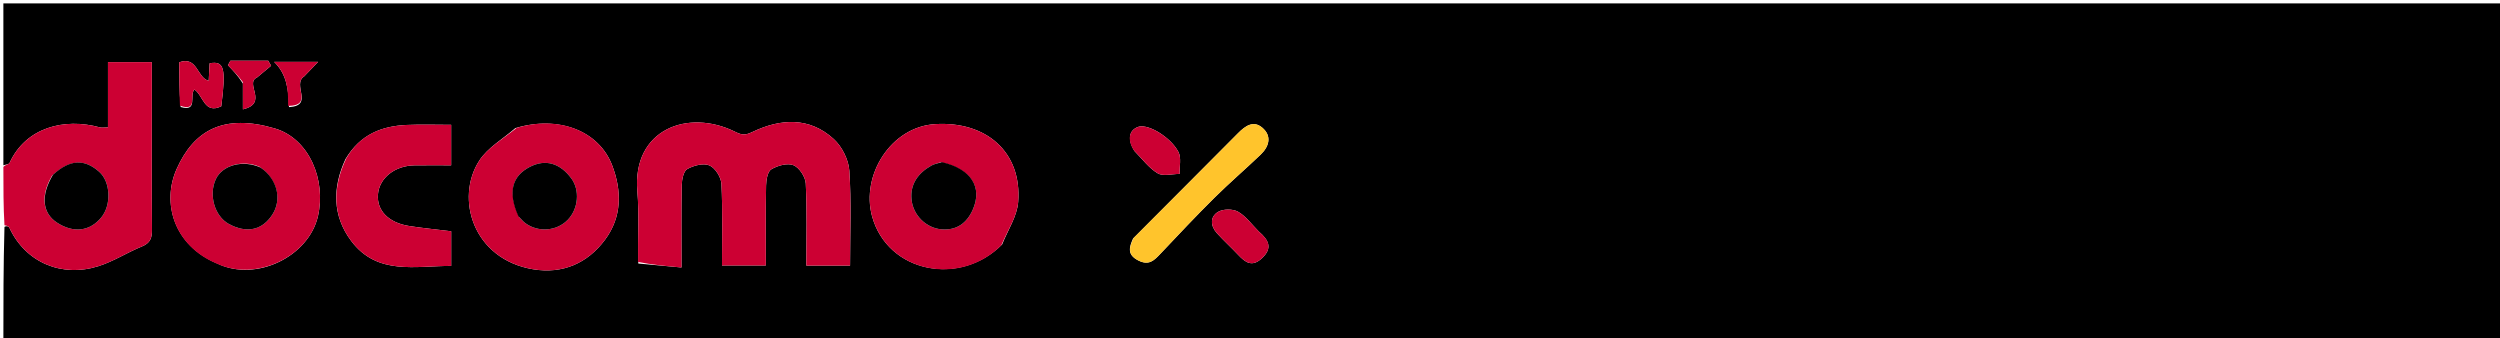
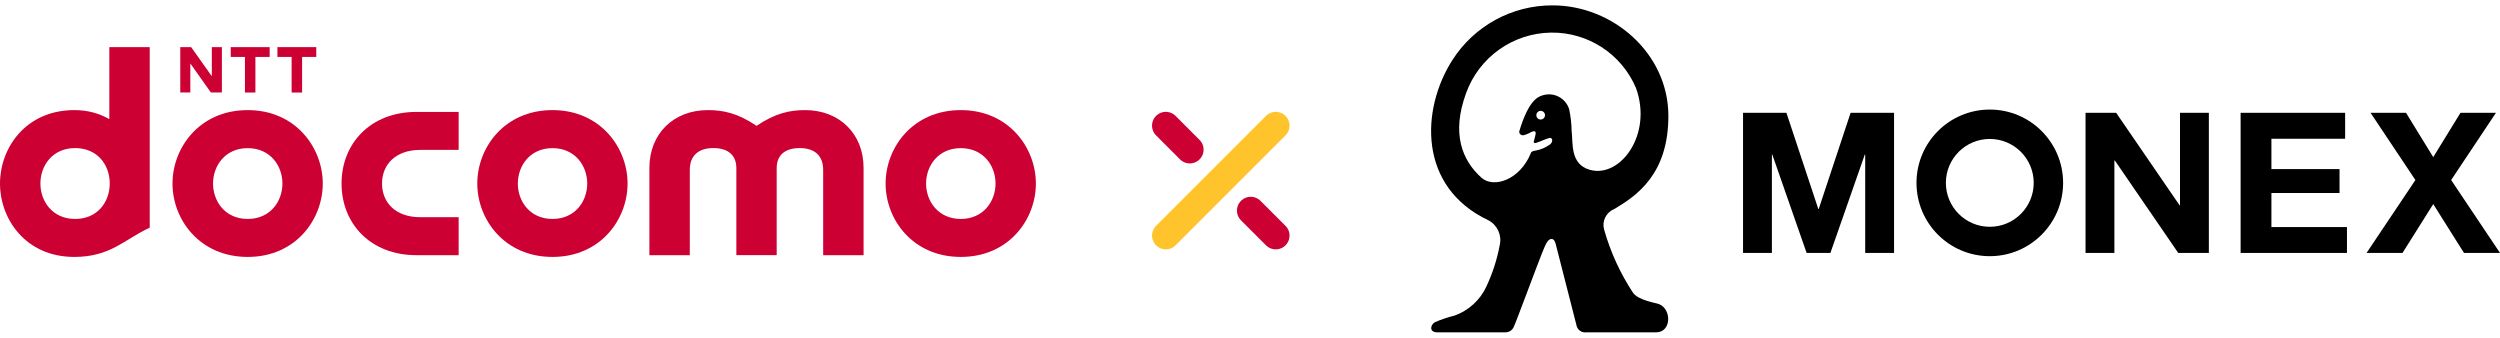
- <svg xmlns="http://www.w3.org/2000/svg" version="1.1" id="Layer_1" x="0px" y="0px" width="100%" viewBox="0 0 741 100" enable-background="new 0 0 741 100" xml:space="preserve">
-   <path fill="#000000" opacity="1" stroke="none" d=" M1,49  C1,33.004 1,17.008 1,1.009  C247.931,1.006 494.863,1.006 741.897,1.006  C741.897,34.256 741.897,67.512 741.897,100.884  C495,100.884 248,100.884 1,100.884  C1,89.928 1,78.931 1.324,67.244  C2.035,66.866 2.595,67.096 2.782,67.5  C7.554,77.813 18.305,82.336 29.174,78.895  C33.639,77.481 37.698,74.827 42.068,73.049  C44.502,72.059 45.068,70.584 45.047,68.15  C44.942,55.996 44.999,43.841 44.999,31.686  C44.999,27.252 44.999,22.817 44.999,18.421  C40.292,18.421 36.254,18.421 32.001,18.421  C32.001,21.997 32.001,25.153 32.001,28.309  C32.001,31.442 32.001,34.575 32.001,37.765  C30.846,37.765 30.158,37.909 29.555,37.743  C19.036,34.857 7.629,37.788 2.835,48.296  C2.641,48.721 1.63,48.774 1,49 M189.196,78.111  C193.331,78.488 197.466,78.866 202,79.279  C202,70.469 201.909,62.658 202.073,54.853  C202.108,53.195 202.605,50.724 203.717,50.097  C205.595,49.039 208.519,48.267 210.285,49.032  C211.994,49.772 213.738,52.557 213.834,54.524  C214.228,62.592 213.999,70.689 213.999,78.68  C218.736,78.68 222.662,78.68 227,78.68  C227,70.568 226.914,62.768 227.069,54.972  C227.103,53.302 227.525,50.823 228.628,50.172  C230.488,49.073 233.404,48.237 235.189,48.968  C236.911,49.673 238.731,52.452 238.828,54.403  C239.231,62.479 238.997,70.586 238.997,78.723  C243.646,78.723 247.57,78.723 251.962,78.723  C251.962,69.168 252.362,59.855 251.747,50.609  C251.529,47.344 249.564,43.44 247.128,41.218  C239.869,34.597 231.354,35.125 222.997,39.126  C221.015,40.075 219.979,40.103 218.003,39.115  C203.874,32.05 187.355,38.402 188.91,56.692  C189.486,63.475 189.028,70.347 189.196,78.111 M152.733,37.98  C149.11,41.16 144.553,43.739 142.041,47.636  C134.865,58.77 140.158,76.856 158.074,79.822  C166.653,81.242 174.08,78.129 179.34,71.044  C184.382,64.252 184.327,56.599 181.47,49.07  C177.566,38.783 165.609,34.111 152.733,37.98 M297.04,72.436  C298.693,68.247 301.466,64.143 301.794,59.853  C302.935,44.949 292.161,35.875 277.188,36.791  C264.059,37.594 255.144,51.935 258.478,64.098  C263.071,80.85 284.548,85.051 297.04,72.436 M64.52,78.152  C75.96,83.645 91.493,76.028 94.246,64.077  C96.718,53.345 91.642,41.091 81.468,38.077  C66.365,33.603 57.475,38.563 52.334,50.143  C47.931,60.061 51.416,72.744 64.52,78.152 M102.397,47.154  C98.502,55.551 98.497,63.951 104.089,71.402  C111.831,81.716 123.142,78.781 133.734,78.823  C133.734,75.021 133.734,71.768 133.734,68.553  C129.426,68.022 125.368,67.629 121.347,67.001  C115.14,66.031 111.624,62.389 112.03,57.588  C112.44,52.726 117.055,49.071 122.932,49.007  C126.519,48.968 130.107,49 133.725,49  C133.725,44.677 133.725,41.091 133.725,37  C129.184,37 124.896,36.846 120.624,37.034  C113.225,37.359 106.843,39.752 102.397,47.154 M335.815,70.744  C334.703,73.284 333.997,75.461 337.386,77.194  C340.579,78.826 342.129,77.14 343.995,75.166  C349.252,69.604 354.497,64.024 359.931,58.638  C364.371,54.238 369.123,50.155 373.647,45.837  C376.222,43.381 377.03,40.289 374.115,37.822  C371.491,35.6 369.076,37.333 366.915,39.516  C356.761,49.779 346.514,59.95 335.815,70.744 M373.053,68.565  C371.052,66.573 369.322,64.108 366.955,62.759  C365.419,61.882 362.508,61.903 361.008,62.82  C358.584,64.303 358.77,66.995 360.71,69.133  C362.717,71.345 364.946,73.353 366.992,75.53  C369.125,77.8 371.126,79.285 374.077,76.499  C377.084,73.658 376.321,71.376 373.053,68.565 M336.324,44.849  C338.559,47.081 340.505,49.798 343.137,51.365  C344.761,52.332 347.43,51.546 349.63,51.546  C349.572,49.348 350.2,46.791 349.286,45.04  C348.111,42.79 345.931,40.822 343.745,39.416  C341.903,38.232 339.059,36.993 337.326,37.621  C334.544,38.628 334.12,41.527 336.324,44.849 M53.545,31.714  C58.811,33.243 56.023,28.209 57.619,26.533  C60.271,28.305 60.531,33.924 65.583,31.505  C67.04,20.164 66.46,17.977 62.133,18.761  C62.041,20.498 61.949,22.252 61.859,23.953  C58.316,23.03 58.587,16.558 53.124,18.457  C53.124,22.7 53.124,26.819 53.545,31.714 M85.658,31.754  C93.22,31.306 86.385,25.031 90.193,22.609  C90.926,21.845 92.151,20.568 94.295,18.333  C88.721,18.333 84.988,18.333 81.256,18.333  C84.997,22.018 85.492,26.39 85.658,31.754 M71.994,24.771  C71.994,27.05 71.994,29.328 71.994,32.407  C79.706,30.582 72.377,24.68 76.166,22.976  C77.562,21.813 78.958,20.65 80.354,19.487  C80.065,18.991 79.776,18.495 79.488,17.999  C77.697,17.999 75.907,17.999 74.116,17.999  C72.172,17.999 70.229,17.999 68.285,17.999  C68.043,18.446 67.801,18.894 67.559,19.341  C69.03,20.857 70.5,22.374 71.994,24.771 z" />
-   <path fill="#CC0033" opacity="1" stroke="none" d=" M1,49.468  C1.63,48.774 2.641,48.721 2.835,48.296  C7.629,37.788 19.036,34.857 29.555,37.743  C30.158,37.909 30.846,37.765 32.001,37.765  C32.001,34.575 32.001,31.442 32.001,28.309  C32.001,25.153 32.001,21.997 32.001,18.421  C36.254,18.421 40.292,18.421 44.999,18.421  C44.999,22.817 44.999,27.252 44.999,31.686  C44.999,43.841 44.942,55.996 45.047,68.15  C45.068,70.584 44.502,72.059 42.068,73.049  C37.698,74.827 33.639,77.481 29.174,78.895  C18.305,82.336 7.554,77.813 2.782,67.5  C2.595,67.096 2.035,66.866 1.324,66.777  C1,61.312 1,55.624 1,49.468 M15.417,52.071  C12.006,57.954 12.535,63.102 16.841,65.946  C21.722,69.171 26.593,68.617 30.015,64.45  C33.08,60.717 32.775,53.911 29.409,50.927  C25,47.019 20.725,47.212 15.417,52.071 z" />
-   <path fill="#CC0033" opacity="1" stroke="none" d=" M189.119,77.645  C189.028,70.347 189.486,63.475 188.91,56.692  C187.355,38.402 203.874,32.05 218.003,39.115  C219.979,40.103 221.015,40.075 222.997,39.126  C231.354,35.125 239.869,34.597 247.128,41.218  C249.564,43.44 251.529,47.344 251.747,50.609  C252.362,59.855 251.962,69.168 251.962,78.723  C247.57,78.723 243.646,78.723 238.997,78.723  C238.997,70.586 239.231,62.479 238.828,54.403  C238.731,52.452 236.911,49.673 235.189,48.968  C233.404,48.237 230.488,49.073 228.628,50.172  C227.525,50.823 227.103,53.302 227.069,54.972  C226.914,62.768 227,70.568 227,78.68  C222.662,78.68 218.736,78.68 213.999,78.68  C213.999,70.689 214.228,62.592 213.834,54.524  C213.738,52.557 211.994,49.772 210.285,49.032  C208.519,48.267 205.595,49.039 203.717,50.097  C202.605,50.724 202.108,53.195 202.073,54.853  C201.909,62.658 202,70.469 202,79.279  C197.466,78.866 193.331,78.488 189.119,77.645 z" />
-   <path fill="#CC0033" opacity="1" stroke="none" d=" M153.131,37.911  C165.609,34.111 177.566,38.783 181.47,49.07  C184.327,56.599 184.382,64.252 179.34,71.044  C174.08,78.129 166.653,81.242 158.074,79.822  C140.158,76.856 134.865,58.77 142.041,47.636  C144.553,43.739 149.11,41.16 153.131,37.911 M153.919,64.377  C154.504,64.964 155.025,65.635 155.684,66.122  C159.544,68.973 165.015,68.531 168.286,65.148  C171.442,61.883 171.918,56.375 169.345,52.894  C165.94,48.289 161.626,47.09 157.027,49.47  C151.703,52.227 150.469,57.052 153.919,64.377 z" />
-   <path fill="#CC0033" opacity="1" stroke="none" d=" M296.788,72.704  C284.548,85.051 263.071,80.85 258.478,64.098  C255.144,51.935 264.059,37.594 277.188,36.791  C292.161,35.875 302.935,44.949 301.794,59.853  C301.466,64.143 298.693,68.247 296.788,72.704 M278.796,48.099  C277.877,48.42 276.887,48.615 276.052,49.084  C272.2,51.248 269.766,54.518 270.163,58.998  C270.592,63.83 274.553,67.576 279.008,67.971  C283.525,68.371 286.559,66.135 288.325,62.161  C291.285,55.5 287.863,50.042 278.796,48.099 z" />
-   <path fill="#CC0033" opacity="1" stroke="none" d=" M64.126,78.085  C51.416,72.744 47.931,60.061 52.334,50.143  C57.475,38.563 66.365,33.603 81.468,38.077  C91.642,41.091 96.718,53.345 94.246,64.077  C91.493,76.028 75.96,83.645 64.126,78.085 M76.916,49.43  C71.933,47.268 65.916,48.969 63.979,53.087  C61.788,57.744 63.616,64.08 67.81,66.368  C73.109,69.258 77.728,68.266 80.734,63.592  C83.633,59.083 82.238,53.092 76.916,49.43 z" />
-   <path fill="#CC0033" opacity="1" stroke="none" d=" M102.661,46.878  C106.843,39.752 113.225,37.359 120.624,37.034  C124.896,36.846 129.184,37 133.725,37  C133.725,41.091 133.725,44.677 133.725,49  C130.107,49 126.519,48.968 122.932,49.007  C117.055,49.071 112.44,52.726 112.03,57.588  C111.624,62.389 115.14,66.031 121.347,67.001  C125.368,67.629 129.426,68.022 133.734,68.553  C133.734,71.768 133.734,75.021 133.734,78.823  C123.142,78.781 111.831,81.716 104.089,71.402  C98.497,63.951 98.502,55.551 102.661,46.878 z" />
-   <path fill="#FFC42C" opacity="1" stroke="none" d=" M336.057,70.449  C346.514,59.95 356.761,49.779 366.915,39.516  C369.076,37.333 371.491,35.6 374.115,37.822  C377.03,40.289 376.222,43.381 373.647,45.837  C369.123,50.155 364.371,54.238 359.931,58.638  C354.497,64.024 349.252,69.604 343.995,75.166  C342.129,77.14 340.579,78.826 337.386,77.194  C333.997,75.461 334.703,73.284 336.057,70.449 z" />
-   <path fill="#CC0033" opacity="1" stroke="none" d=" M373.32,68.818  C376.321,71.376 377.084,73.658 374.077,76.499  C371.126,79.285 369.125,77.8 366.992,75.53  C364.946,73.353 362.717,71.345 360.71,69.133  C358.77,66.995 358.584,64.303 361.008,62.82  C362.508,61.903 365.419,61.882 366.955,62.759  C369.322,64.108 371.052,66.573 373.32,68.818 z" />
-   <path fill="#CC0033" opacity="1" stroke="none" d=" M336.076,44.559  C334.12,41.527 334.544,38.628 337.326,37.621  C339.059,36.993 341.903,38.232 343.745,39.416  C345.931,40.822 348.111,42.79 349.286,45.04  C350.2,46.791 349.572,49.348 349.63,51.546  C347.43,51.546 344.761,52.332 343.137,51.365  C340.505,49.798 338.559,47.081 336.076,44.559 z" />
-   <path fill="#CC0032" opacity="1" stroke="none" d=" M53.335,31.326  C53.124,26.819 53.124,22.7 53.124,18.457  C58.587,16.558 58.316,23.03 61.859,23.953  C61.949,22.252 62.041,20.498 62.133,18.761  C66.46,17.977 67.04,20.164 65.583,31.505  C60.531,33.924 60.271,28.305 57.619,26.533  C56.023,28.209 58.811,33.243 53.335,31.326 z" />
-   <path fill="#CC0033" opacity="1" stroke="none" d=" M85.405,31.39  C85.492,26.39 84.997,22.018 81.256,18.333  C84.988,18.333 88.721,18.333 94.295,18.333  C92.151,20.568 90.926,21.845 90.193,22.609  C86.385,25.031 93.22,31.306 85.405,31.39 z" />
-   <path fill="#CC0033" opacity="1" stroke="none" d=" M71.983,24.331  C70.5,22.374 69.03,20.857 67.559,19.341  C67.801,18.894 68.043,18.446 68.285,17.999  C70.229,17.999 72.172,17.999 74.116,17.999  C75.907,17.999 77.697,17.999 79.488,17.999  C79.776,18.495 80.065,18.991 80.354,19.487  C78.958,20.65 77.562,21.813 76.166,22.976  C72.377,24.68 79.706,30.582 71.994,32.407  C71.994,29.328 71.994,27.05 71.983,24.331 z" />
-   <path fill="#000000" opacity="1" stroke="none" d=" M15.696,51.802  C20.725,47.212 25,47.019 29.409,50.927  C32.775,53.911 33.08,60.717 30.015,64.45  C26.593,68.617 21.722,69.171 16.841,65.946  C12.535,63.102 12.006,57.954 15.696,51.802 z" />
-   <path fill="#000000" opacity="1" stroke="none" d=" M153.642,64.091  C150.469,57.052 151.703,52.227 157.027,49.47  C161.626,47.09 165.94,48.289 169.345,52.894  C171.918,56.375 171.442,61.883 168.286,65.148  C165.015,68.531 159.544,68.973 155.684,66.122  C155.025,65.635 154.504,64.964 153.642,64.091 z" />
-   <path fill="#000000" opacity="1" stroke="none" d=" M279.187,48.062  C287.863,50.042 291.285,55.5 288.325,62.161  C286.559,66.135 283.525,68.371 279.008,67.971  C274.553,67.576 270.592,63.83 270.163,58.998  C269.766,54.518 272.2,51.248 276.052,49.084  C276.887,48.615 277.877,48.42 279.187,48.062 z" />
-   <path fill="#000000" opacity="1" stroke="none" d=" M77.23,49.66  C82.238,53.092 83.633,59.083 80.734,63.592  C77.728,68.266 73.109,69.258 67.81,66.368  C63.616,64.08 61.788,57.744 63.979,53.087  C65.916,48.969 71.933,47.268 77.23,49.66 z" />
+ <svg xmlns="http://www.w3.org/2000/svg" version="1.1" id="_レイヤー_2" x="0px" y="0px" viewBox="0 0 370 50" style="enable-background:new 0 0 370 50;" xml:space="preserve">
+   <style type="text/css">
+ 	.st0{fill:none;stroke:#CC0033;stroke-width:4.08;stroke-linecap:round;}
+ 	.st1{fill:none;stroke:#FFC42C;stroke-width:4.08;stroke-linecap:round;}
+ 	.st2{fill:#CC0033;}
+ </style>
+   <g id="_レイヤー_1-2">
+     <g id="_グループ_18910">
+       <g id="_グループ_18874">
+         <path id="_パス_1375" class="st0" d="M172.54,18.595l3.55,3.55" />
+         <path id="_パス_3459" class="st0" d="M185.11,31.165l3.7,3.7" />
+         <path id="_パス_1376" class="st1" d="M188.81,18.595l-16.27,16.27" />
+       </g>
+       <g id="_グループ_18889">
+         <g id="_グループ_18888">
+           <path id="_パス_1409" d="M305.34,27.065c0,5.99-4.86,10.85-10.85,10.85s-10.85-4.86-10.85-10.85s4.86-10.85,10.85-10.85l0,0      C300.48,16.215,305.34,21.075,305.34,27.065z M294.49,20.565c-3.59,0-6.5,2.91-6.5,6.5s2.91,6.5,6.5,6.5s6.5-2.91,6.5-6.5l0,0      C300.99,23.475,298.08,20.565,294.49,20.565L294.49,20.565z" />
+           <path id="_パス_1410" d="M280.32,16.695v20.74h-4.27v-14.56h-0.06l-5.09,14.56h-3.52l-5.08-14.56h-0.06v14.56h-4.27v-20.74      h6.42l4.72,14.24h0.06l4.72-14.24H280.32L280.32,16.695z" />
+           <path id="_パス_1411" d="M370,37.435l-7.23-10.79l6.63-9.95h-5.25l-4.03,6.56l-4.03-6.56h-5.25l6.64,9.95l-7.23,10.79h5.32      l4.55-7.23l4.55,7.23h5.32H370z" />
+           <path id="_パス_1412" d="M347.08,16.695v3.84h-10.91v4.49h10.08v3.54h-10.08v5.04h11.18v3.83h-15.74v-20.74H347.08z" />
+           <path id="_パス_1413" d="M313.19,16.695l9.39,13.69h0.06v-13.69h4.27v20.74h-4.53l-9.39-13.69h-0.06v13.69h-4.27v-20.74      H313.19z" />
+         </g>
+         <path id="_パス_1414" d="M246.92,17.155c0,8.66-4.71,11.83-8.04,13.8c-1.19,0.49-1.82,1.79-1.47,3.02     c0.94,3.33,2.39,6.5,4.3,9.39c0.88,1.12,3.29,1.43,3.84,1.65c1.9,0.78,1.81,4.17-0.44,4.17h-10.33c-0.68,0.1-1.33-0.36-1.46-1.04     c-0.16-0.57-2.98-11.7-3.09-12.09s-0.29-0.69-0.6-0.69c-0.64,0-0.98,1.08-1.43,2.15s-3.94,10.48-4.17,10.88     c-0.21,0.47-0.67,0.78-1.19,0.79h-10.12c-1.2,0-1.07-1.06-0.37-1.49c0.94-0.41,1.91-0.74,2.9-0.98c2.1-0.74,3.81-2.3,4.74-4.32     c0.91-1.95,1.58-4,1.97-6.12c0.34-1.46-0.34-2.96-1.67-3.67c-10.42-4.91-10.01-16.37-5.36-23.68c3.23-5.08,8.84-8.16,14.87-8.13     C238.67,0.795,246.92,7.875,246.92,17.155z M229.58,4.825c-5.66,0.07-10.68,3.64-12.6,8.96c-2.21,6.03-0.56,9.97,2.28,12.52     c1.74,1.57,5.68,0.42,7.34-3.72c0.08-0.2,0.47-0.27,0.62-0.29c0.78-0.13,1.53-0.45,2.17-0.91c0.49-0.36,0.44-1.09-0.1-0.96     c-0.44,0.1-1.46,0.58-1.97,0.73c-0.36,0.1-0.33-0.21-0.33-0.21s0.14-0.43,0.26-0.99c0.11-0.52-0.06-0.7-0.75-0.35     c-0.34,0.2-0.71,0.34-1.09,0.43c-0.23,0-0.67-0.23-0.54-0.66c1.32-4.38,2.67-5.05,3.42-5.26c1.65-0.53,3.41,0.38,3.94,2.03     c0,0.01,0,0.03,0.01,0.04c0.22,1.04,0.34,2.1,0.36,3.17c0.23,1.81-0.26,4.92,2.67,5.77c4.48,1.3,9.36-5.16,6.86-12.09     c-2.13-5.03-7.08-8.27-12.54-8.21l0,0L229.58,4.825z M228.02,17.685c0.36,0,0.64-0.29,0.64-0.64s-0.29-0.64-0.64-0.64     c-0.36,0-0.64,0.29-0.64,0.64c0,0.36,0.29,0.65,0.64,0.65l0,0l0,0V17.685z" />
+       </g>
+       <g>
+         <path class="st2" d="M50.55,27.165c0,5.94,4.29,10.6,11.07,10.6h6.26v-5.62h-5.69c-3.64,0-5.65-2.16-5.65-4.98     s2.01-4.98,5.65-4.98h5.69v-5.62h-6.26C54.84,16.565,50.55,21.225,50.55,27.165z" />
+         <path class="st2" d="M119.17,16.295c-2.29,0-4.43,0.46-7.2,2.33c-2.77-1.87-4.91-2.33-7.2-2.33c-5.1,0-8.66,3.51-8.66,8.56v12.91     h5.98v-12.61c0-2.16,1.32-3.24,3.48-3.24c2.28,0,3.41,1.14,3.41,2.96v12.88h5.97v-12.88c0-1.82,1.13-2.96,3.41-2.96     c2.16,0,3.47,1.08,3.47,3.24v12.61h5.98v-12.91c0-5.05-3.56-8.56-8.66-8.56L119.17,16.295z" />
+         <path class="st2" d="M142.2,16.295c-7.11,0-11.13,5.54-11.13,10.87s4.02,10.86,11.13,10.86s11.11-5.55,11.11-10.86     S149.29,16.295,142.2,16.295z M142.2,32.405c-3.33,0-5.14-2.6-5.14-5.24s1.8-5.24,5.14-5.24s5.14,2.6,5.14,5.24     S145.53,32.405,142.2,32.405z" />
+         <path class="st2" d="M16.18,6.975v10.66c-1.45-0.84-3.18-1.34-5.18-1.34c-7.18,0-11,5.59-11,10.87s3.82,10.86,10.99,10.86     c5.39,0,7.41-2.6,11.17-4.33V6.975H16.18z M5.98,27.155c0-2.65,1.8-5.24,5.13-5.24s5.08,2.49,5.13,5.11v0.27     c-0.06,2.62-1.8,5.11-5.13,5.11s-5.13-2.6-5.13-5.24L5.98,27.155z" />
+         <path class="st2" d="M39.91,6.975v1.45H37.8v5.27h-1.55v-5.27h-2.1v-1.45C34.15,6.975,39.91,6.975,39.91,6.975z" />
+         <path class="st2" d="M46.81,6.975v1.45h-2.1v5.27h-1.55v-5.27h-2.1v-1.45h5.76L46.81,6.975z" />
+         <path class="st2" d="M28.29,6.975l3.06,4.31v-4.31h1.49v6.71h-1.63l-3.04-4.29v4.29h-1.49v-6.71h1.62H28.29z" />
+         <path class="st2" d="M36.66,16.295c-7.11,0-11.13,5.54-11.13,10.87s4.02,10.86,11.13,10.86s11.11-5.55,11.11-10.86     S43.75,16.295,36.66,16.295z M36.66,32.405c-3.33,0-5.13-2.6-5.13-5.24s1.8-5.24,5.13-5.24s5.14,2.6,5.14,5.24     S40,32.405,36.66,32.405z" />
+         <path class="st2" d="M81.77,16.295c-7.11,0-11.13,5.54-11.13,10.87s4.02,10.86,11.13,10.86s11.11-5.55,11.11-10.86     S88.86,16.295,81.77,16.295z M81.77,32.405c-3.33,0-5.13-2.6-5.13-5.24s1.8-5.24,5.13-5.24s5.14,2.6,5.14,5.24     S85.11,32.405,81.77,32.405z" />
+       </g>
+     </g>
+   </g>
</svg>
